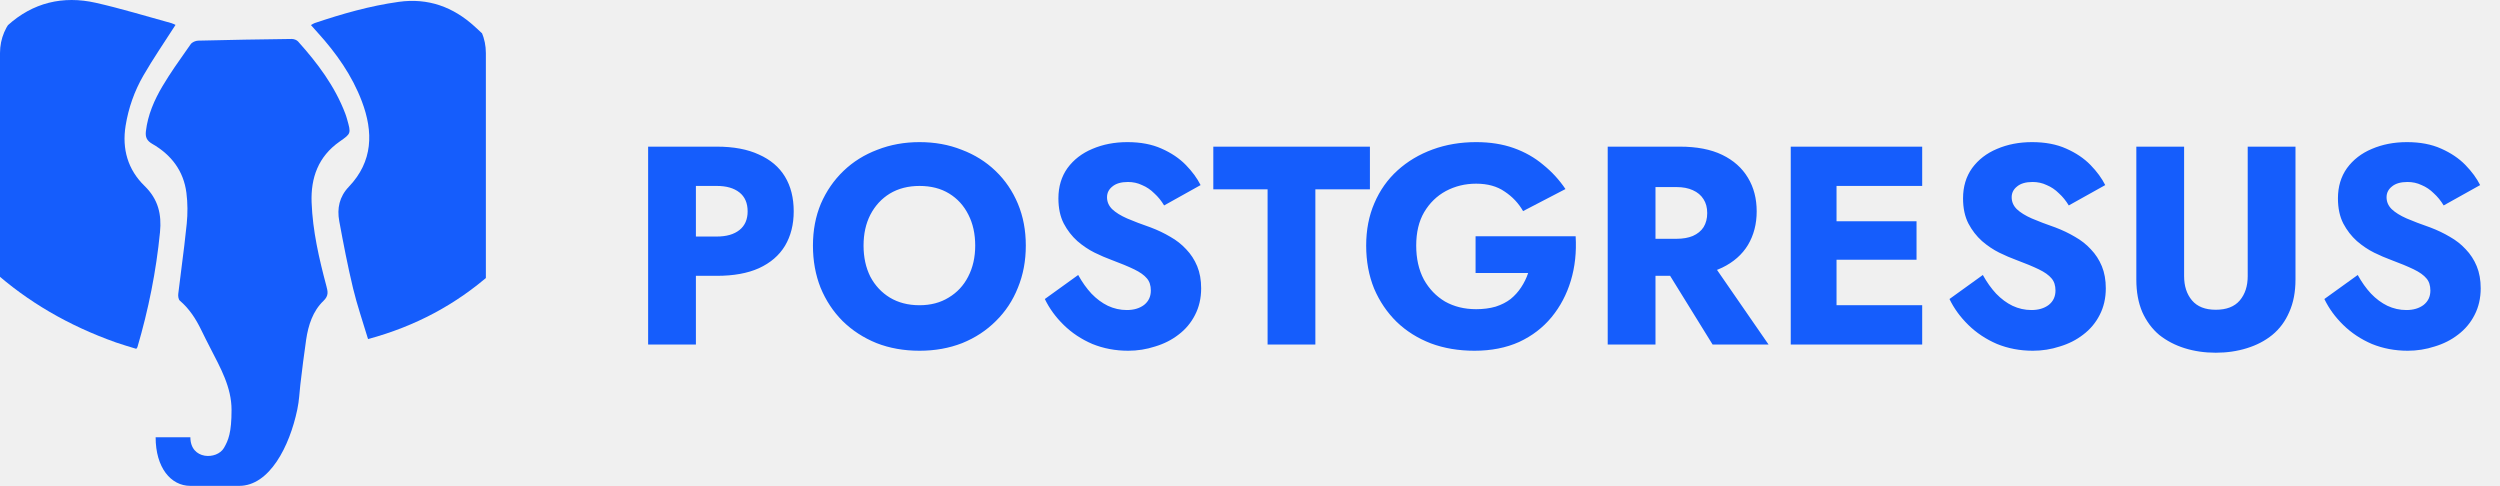
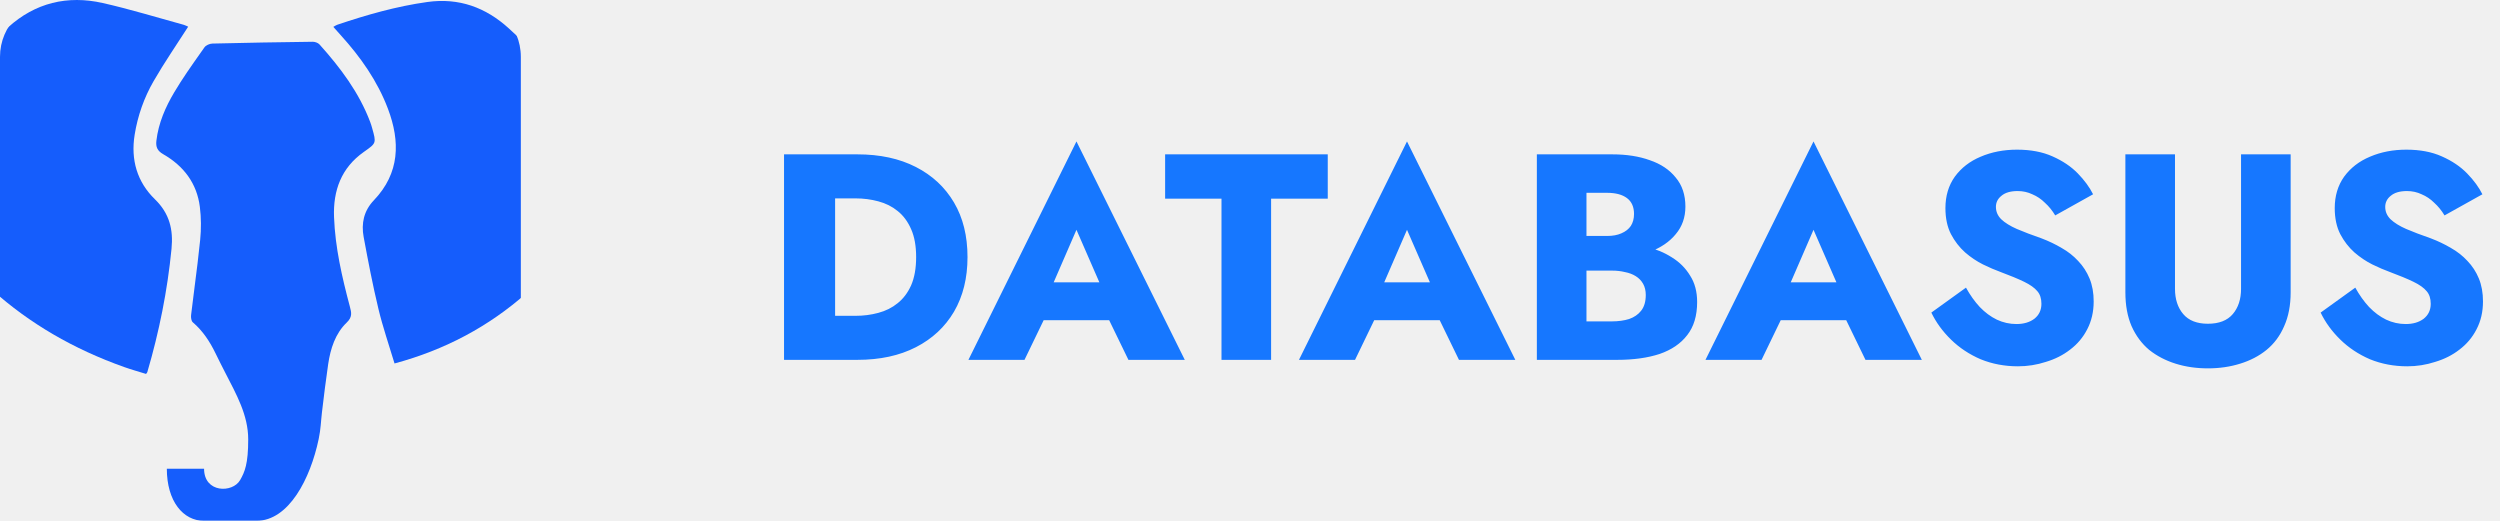
- <svg xmlns="http://www.w3.org/2000/svg" width="283" height="55" viewBox="0 0 283 55" fill="none">
-   <path d="M73.368 16.6H78.776V39H73.368V16.6ZM76.76 21.048V16.6H81.144C83.043 16.6 84.632 16.899 85.912 17.496C87.213 18.072 88.195 18.904 88.856 19.992C89.517 21.08 89.848 22.392 89.848 23.928C89.848 25.421 89.517 26.723 88.856 27.832C88.195 28.92 87.213 29.763 85.912 30.36C84.632 30.936 83.043 31.224 81.144 31.224H76.76V26.776H81.144C82.232 26.776 83.085 26.531 83.704 26.04C84.323 25.549 84.632 24.845 84.632 23.928C84.632 22.989 84.323 22.275 83.704 21.784C83.085 21.293 82.232 21.048 81.144 21.048H76.76ZM97.754 27.8C97.754 29.123 98.01 30.296 98.522 31.32C99.055 32.323 99.791 33.112 100.73 33.688C101.69 34.264 102.81 34.552 104.09 34.552C105.348 34.552 106.447 34.264 107.385 33.688C108.346 33.112 109.082 32.323 109.594 31.32C110.127 30.296 110.394 29.123 110.394 27.8C110.394 26.477 110.138 25.315 109.626 24.312C109.114 23.288 108.388 22.488 107.45 21.912C106.511 21.336 105.391 21.048 104.09 21.048C102.81 21.048 101.69 21.336 100.73 21.912C99.791 22.488 99.055 23.288 98.522 24.312C98.01 25.315 97.754 26.477 97.754 27.8ZM92.025 27.8C92.025 26.072 92.324 24.493 92.921 23.064C93.54 21.635 94.394 20.397 95.481 19.352C96.57 18.307 97.85 17.507 99.322 16.952C100.794 16.376 102.383 16.088 104.09 16.088C105.818 16.088 107.407 16.376 108.858 16.952C110.33 17.507 111.61 18.307 112.698 19.352C113.786 20.397 114.628 21.635 115.226 23.064C115.823 24.493 116.122 26.072 116.122 27.8C116.122 29.528 115.823 31.117 115.226 32.568C114.65 34.019 113.818 35.277 112.73 36.344C111.663 37.411 110.394 38.243 108.922 38.84C107.45 39.416 105.839 39.704 104.09 39.704C102.319 39.704 100.698 39.416 99.225 38.84C97.754 38.243 96.474 37.411 95.385 36.344C94.319 35.277 93.487 34.019 92.889 32.568C92.314 31.117 92.025 29.528 92.025 27.8ZM122.051 31.128C122.499 31.939 123 32.643 123.555 33.24C124.131 33.837 124.749 34.296 125.411 34.616C126.093 34.936 126.808 35.096 127.555 35.096C128.344 35.096 128.995 34.904 129.507 34.52C130.019 34.115 130.275 33.571 130.275 32.888C130.275 32.312 130.125 31.853 129.827 31.512C129.528 31.149 129.048 30.808 128.387 30.488C127.725 30.168 126.851 29.805 125.763 29.4C125.229 29.208 124.611 28.941 123.907 28.6C123.224 28.259 122.573 27.821 121.955 27.288C121.336 26.733 120.824 26.072 120.419 25.304C120.013 24.515 119.811 23.565 119.811 22.456C119.811 21.133 120.152 19.992 120.835 19.032C121.539 18.072 122.477 17.347 123.651 16.856C124.845 16.344 126.168 16.088 127.619 16.088C129.112 16.088 130.403 16.333 131.491 16.824C132.6 17.315 133.517 17.933 134.243 18.68C134.968 19.427 135.523 20.184 135.907 20.952L131.779 23.256C131.459 22.723 131.085 22.264 130.659 21.88C130.253 21.475 129.795 21.165 129.283 20.952C128.792 20.717 128.259 20.6 127.683 20.6C126.915 20.6 126.328 20.771 125.923 21.112C125.517 21.432 125.315 21.837 125.315 22.328C125.315 22.84 125.507 23.288 125.891 23.672C126.296 24.056 126.861 24.408 127.587 24.728C128.333 25.048 129.229 25.389 130.275 25.752C131.064 26.051 131.8 26.403 132.483 26.808C133.165 27.192 133.763 27.661 134.275 28.216C134.808 28.771 135.224 29.411 135.523 30.136C135.821 30.861 135.971 31.693 135.971 32.632C135.971 33.763 135.736 34.776 135.267 35.672C134.819 36.547 134.2 37.283 133.411 37.88C132.643 38.477 131.757 38.925 130.755 39.224C129.773 39.544 128.76 39.704 127.715 39.704C126.264 39.704 124.909 39.448 123.651 38.936C122.413 38.403 121.336 37.688 120.419 36.792C119.501 35.896 118.787 34.915 118.275 33.848L122.051 31.128ZM137.347 21.432V16.6H155.075V21.432H148.899V39H143.491V21.432H137.347ZM167.035 30.904V26.744H178.363C178.469 28.536 178.288 30.211 177.819 31.768C177.349 33.325 176.624 34.701 175.643 35.896C174.661 37.091 173.435 38.029 171.963 38.712C170.491 39.373 168.805 39.704 166.907 39.704C165.115 39.704 163.472 39.427 161.979 38.872C160.485 38.296 159.195 37.485 158.107 36.44C157.019 35.373 156.165 34.115 155.547 32.664C154.949 31.192 154.651 29.571 154.651 27.8C154.651 26.029 154.96 24.429 155.579 23C156.197 21.549 157.072 20.312 158.203 19.288C159.333 18.264 160.656 17.475 162.171 16.92C163.685 16.365 165.328 16.088 167.099 16.088C168.677 16.088 170.096 16.312 171.355 16.76C172.613 17.208 173.723 17.837 174.683 18.648C175.664 19.437 176.507 20.355 177.211 21.4L172.411 23.896C171.899 23 171.205 22.264 170.331 21.688C169.477 21.091 168.4 20.792 167.099 20.792C165.861 20.792 164.72 21.069 163.675 21.624C162.651 22.179 161.829 22.979 161.211 24.024C160.613 25.048 160.315 26.307 160.315 27.8C160.315 29.272 160.603 30.552 161.179 31.64C161.776 32.707 162.576 33.539 163.579 34.136C164.603 34.712 165.776 35 167.099 35C167.909 35 168.645 34.904 169.307 34.712C169.968 34.499 170.533 34.211 171.003 33.848C171.472 33.464 171.867 33.027 172.187 32.536C172.528 32.024 172.795 31.48 172.987 30.904H167.035ZM187.593 28.856H193.193L200.201 39H193.865L187.593 28.856ZM181.993 16.6H187.401V39H181.993V16.6ZM185.385 21.176V16.6H190.153C192.073 16.6 193.673 16.909 194.953 17.528C196.233 18.147 197.204 19.011 197.865 20.12C198.526 21.208 198.857 22.477 198.857 23.928C198.857 25.357 198.526 26.627 197.865 27.736C197.204 28.824 196.233 29.677 194.953 30.296C193.673 30.915 192.073 31.224 190.153 31.224H185.385V27.032H189.769C190.494 27.032 191.113 26.925 191.625 26.712C192.158 26.477 192.564 26.147 192.841 25.72C193.118 25.272 193.257 24.739 193.257 24.12C193.257 23.501 193.118 22.979 192.841 22.552C192.564 22.104 192.158 21.763 191.625 21.528C191.113 21.293 190.494 21.176 189.769 21.176H185.385ZM206.296 39V34.552H217.592V39H206.296ZM206.296 21.048V16.6H217.592V21.048H206.296ZM206.296 29.4V25.048H216.952V29.4H206.296ZM202.712 16.6H207.896V39H202.712V16.6ZM224.457 31.128C224.905 31.939 225.406 32.643 225.961 33.24C226.537 33.837 227.156 34.296 227.817 34.616C228.5 34.936 229.214 35.096 229.961 35.096C230.75 35.096 231.401 34.904 231.913 34.52C232.425 34.115 232.681 33.571 232.681 32.888C232.681 32.312 232.532 31.853 232.233 31.512C231.934 31.149 231.454 30.808 230.793 30.488C230.132 30.168 229.257 29.805 228.169 29.4C227.636 29.208 227.017 28.941 226.313 28.6C225.63 28.259 224.98 27.821 224.361 27.288C223.742 26.733 223.23 26.072 222.825 25.304C222.42 24.515 222.217 23.565 222.217 22.456C222.217 21.133 222.558 19.992 223.241 19.032C223.945 18.072 224.884 17.347 226.057 16.856C227.252 16.344 228.574 16.088 230.025 16.088C231.518 16.088 232.809 16.333 233.897 16.824C235.006 17.315 235.924 17.933 236.649 18.68C237.374 19.427 237.929 20.184 238.313 20.952L234.185 23.256C233.865 22.723 233.492 22.264 233.065 21.88C232.66 21.475 232.201 21.165 231.689 20.952C231.198 20.717 230.665 20.6 230.089 20.6C229.321 20.6 228.734 20.771 228.329 21.112C227.924 21.432 227.721 21.837 227.721 22.328C227.721 22.84 227.913 23.288 228.297 23.672C228.702 24.056 229.268 24.408 229.993 24.728C230.74 25.048 231.636 25.389 232.681 25.752C233.47 26.051 234.206 26.403 234.889 26.808C235.572 27.192 236.169 27.661 236.681 28.216C237.214 28.771 237.63 29.411 237.929 30.136C238.228 30.861 238.377 31.693 238.377 32.632C238.377 33.763 238.142 34.776 237.673 35.672C237.225 36.547 236.606 37.283 235.817 37.88C235.049 38.477 234.164 38.925 233.161 39.224C232.18 39.544 231.166 39.704 230.121 39.704C228.67 39.704 227.316 39.448 226.057 38.936C224.82 38.403 223.742 37.688 222.825 36.792C221.908 35.896 221.193 34.915 220.681 33.848L224.457 31.128ZM241.833 16.6H247.241V31.256C247.241 32.387 247.54 33.304 248.137 34.008C248.734 34.712 249.63 35.064 250.825 35.064C252.041 35.064 252.948 34.712 253.545 34.008C254.142 33.304 254.441 32.387 254.441 31.256V16.6H259.849V31.64C259.849 33.048 259.614 34.275 259.145 35.32C258.697 36.365 258.057 37.229 257.225 37.912C256.414 38.573 255.454 39.075 254.345 39.416C253.257 39.757 252.084 39.928 250.825 39.928C249.566 39.928 248.393 39.757 247.305 39.416C246.217 39.075 245.257 38.573 244.425 37.912C243.614 37.229 242.974 36.365 242.505 35.32C242.057 34.275 241.833 33.048 241.833 31.64V16.6ZM266.895 31.128C267.343 31.939 267.844 32.643 268.399 33.24C268.975 33.837 269.593 34.296 270.255 34.616C270.937 34.936 271.652 35.096 272.399 35.096C273.188 35.096 273.839 34.904 274.351 34.52C274.863 34.115 275.119 33.571 275.119 32.888C275.119 32.312 274.969 31.853 274.671 31.512C274.372 31.149 273.892 30.808 273.231 30.488C272.569 30.168 271.695 29.805 270.607 29.4C270.073 29.208 269.455 28.941 268.751 28.6C268.068 28.259 267.417 27.821 266.799 27.288C266.18 26.733 265.668 26.072 265.263 25.304C264.857 24.515 264.655 23.565 264.655 22.456C264.655 21.133 264.996 19.992 265.679 19.032C266.383 18.072 267.321 17.347 268.495 16.856C269.689 16.344 271.012 16.088 272.463 16.088C273.956 16.088 275.247 16.333 276.335 16.824C277.444 17.315 278.361 17.933 279.087 18.68C279.812 19.427 280.367 20.184 280.751 20.952L276.623 23.256C276.303 22.723 275.929 22.264 275.503 21.88C275.097 21.475 274.639 21.165 274.127 20.952C273.636 20.717 273.103 20.6 272.527 20.6C271.759 20.6 271.172 20.771 270.767 21.112C270.361 21.432 270.159 21.837 270.159 22.328C270.159 22.84 270.351 23.288 270.735 23.672C271.14 24.056 271.705 24.408 272.431 24.728C273.177 25.048 274.073 25.389 275.119 25.752C275.908 26.051 276.644 26.403 277.327 26.808C278.009 27.192 278.607 27.661 279.119 28.216C279.652 28.771 280.068 29.411 280.367 30.136C280.665 30.861 280.815 31.693 280.815 32.632C280.815 33.763 280.58 34.776 280.111 35.672C279.663 36.547 279.044 37.283 278.255 37.88C277.487 38.477 276.601 38.925 275.599 39.224C274.617 39.544 273.604 39.704 272.559 39.704C271.108 39.704 269.753 39.448 268.495 38.936C267.257 38.403 266.18 37.688 265.263 36.792C264.345 35.896 263.631 34.915 263.118 33.848L266.895 31.128Z" fill="#155DFC" />
-   <g clip-path="url(#clip0_286_151)">
-     <path d="M21.55 49.495C21.55 52.073 24.559 52.075 25.352 50.703C25.848 49.844 26.211 48.984 26.211 46.406C26.211 43.828 24.967 41.66 23.77 39.324C23.462 38.723 23.131 38.077 22.779 37.35C22.175 36.103 21.436 34.954 20.362 34.037C20.198 33.897 20.149 33.52 20.179 33.267C20.296 32.271 20.424 31.276 20.551 30.281C20.762 28.636 20.973 26.991 21.137 25.341C21.252 24.186 21.25 22.993 21.104 21.842C20.79 19.351 19.391 17.522 17.245 16.29C16.621 15.931 16.437 15.531 16.515 14.861C16.732 12.997 17.469 11.314 18.405 9.738C19.265 8.292 20.24 6.912 21.213 5.535C21.337 5.358 21.462 5.182 21.586 5.005C21.745 4.779 22.139 4.608 22.428 4.601C25.959 4.512 29.489 4.454 33.02 4.41C33.263 4.407 33.584 4.52 33.74 4.694C35.943 7.147 37.911 9.759 39.092 12.881C39.173 13.095 39.24 13.315 39.301 13.535C39.745 15.111 39.738 15.117 38.474 16.006L38.417 16.046C36.038 17.722 35.168 20.118 35.274 22.923C35.395 26.149 36.12 29.275 36.947 32.379C37.116 33.009 37.225 33.476 36.618 34.057C35.404 35.221 34.899 36.819 34.657 38.444C34.406 40.136 34.203 41.836 33.999 43.536C33.886 44.479 33.881 45.275 33.652 46.365C32.777 50.536 30.508 55 27.07 55H21.55C19.336 55 17.617 52.933 17.617 49.495H21.55Z" fill="#155DFC" />
+ <svg xmlns="http://www.w3.org/2000/svg" width="264" height="55" viewBox="0 0 264 55" fill="none">
+   <mask id="mask0_327_1652" style="mask-type:luminance" maskUnits="userSpaceOnUse" x="0" y="0" width="55" height="55">
+     <path d="M49 0H6C2.686 0 0 2.686 0 6V49C0 52.314 2.686 55 6 55H49C52.314 55 55 52.314 55 49V6C55 2.686 52.314 0 49 0Z" fill="white" />
+   </mask>
+   <g mask="url(#mask0_327_1652)">
+     <path d="M21.55 49.495C21.55 52.073 24.559 52.075 25.352 50.703C25.848 49.844 26.211 48.984 26.211 46.406C26.211 43.828 24.967 41.66 23.77 39.324C23.462 38.723 23.131 38.077 22.779 37.35C22.175 36.103 21.436 34.954 20.362 34.037C20.198 33.897 20.149 33.52 20.179 33.267C20.296 32.271 20.424 31.276 20.551 30.281C20.762 28.636 20.973 26.991 21.137 25.342C21.252 24.186 21.25 22.993 21.104 21.842C20.79 19.351 19.391 17.522 17.245 16.29C16.621 15.932 16.437 15.531 16.515 14.861C16.732 12.997 17.469 11.314 18.405 9.739C19.265 8.292 20.24 6.912 21.213 5.535C21.337 5.358 21.462 5.182 21.586 5.005C21.745 4.78 22.139 4.608 22.428 4.601C25.959 4.513 29.489 4.454 33.02 4.41C33.263 4.407 33.584 4.52 33.74 4.694C35.943 7.148 37.911 9.759 39.092 12.881C39.173 13.095 39.24 13.315 39.301 13.535C39.745 15.111 39.738 15.117 38.474 16.006L38.417 16.046C36.038 17.722 35.168 20.118 35.274 22.924C35.395 26.149 36.12 29.275 36.947 32.379C37.116 33.009 37.225 33.476 36.618 34.057C35.404 35.221 34.899 36.819 34.657 38.444C34.406 40.136 34.203 41.836 33.999 43.536C33.886 44.479 33.881 45.276 33.652 46.365C32.777 50.536 30.508 55 27.07 55H21.55C19.336 55 17.617 52.933 17.617 49.495H21.55Z" fill="#155DFC" />
    <path d="M19.87 2.819C18.622 4.77 17.344 6.619 16.226 8.56C15.216 10.311 14.544 12.213 14.219 14.232C13.793 16.875 14.478 19.215 16.361 21.045C17.911 22.552 18.311 24.255 18.112 26.283C17.678 30.705 16.808 35.037 15.557 39.296C15.545 39.337 15.507 39.37 15.425 39.487C14.675 39.253 13.886 39.035 13.117 38.762C2.376 34.95 -5.467 27.91 -10.392 17.63C-10.817 16.742 -11.206 15.834 -11.57 14.919C-11.639 14.745 -11.591 14.407 -11.463 14.288C-7.368 10.473 -3.283 6.645 0.861 2.883C3.715 0.293 7.125 -0.522 10.848 0.318C13.723 0.967 16.549 1.838 19.395 2.617C19.587 2.67 19.766 2.774 19.87 2.819Z" fill="#155DFC" />
-     <path d="M41.662 38.382C41.073 36.414 40.425 34.547 39.966 32.635C39.362 30.12 38.873 27.575 38.403 25.031C38.137 23.592 38.414 22.265 39.484 21.145C42.224 18.277 42.279 14.952 40.963 11.474C39.852 8.54 38.067 6.012 35.966 3.699C35.72 3.428 35.479 3.152 35.199 2.838C35.358 2.751 35.48 2.659 35.617 2.613C38.727 1.564 41.873 0.665 45.135 0.21C48.461 -0.254 51.296 0.781 53.73 2.998C55.867 4.942 57.924 6.975 60.075 8.903C61.799 10.446 63.599 11.905 65.394 13.366C65.718 13.63 65.801 13.843 65.705 14.225C64.049 20.822 60.72 26.421 55.626 30.932C51.611 34.488 46.987 36.944 41.662 38.383V38.382Z" fill="#155DFC" />
+     <path d="M41.662 38.382C41.073 36.414 40.425 34.547 39.966 32.635C39.362 30.12 38.873 27.575 38.403 25.031C38.137 23.592 38.414 22.265 39.484 21.145C42.224 18.277 42.279 14.952 40.963 11.474C39.852 8.54 38.067 6.012 35.966 3.699C35.72 3.428 35.479 3.152 35.199 2.838C35.358 2.751 35.48 2.659 35.617 2.613C38.727 1.564 41.873 0.665 45.135 0.21C48.461 -0.254 51.296 0.781 53.73 2.998C55.867 4.942 57.924 6.975 60.075 8.903C61.799 10.446 63.599 11.905 65.394 13.366C65.718 13.63 65.801 13.843 65.705 14.225C64.049 20.822 60.72 26.421 55.626 30.932C51.611 34.488 46.987 36.944 41.662 38.382Z" fill="#155DFC" />
  </g>
-   <defs>
-     <clipPath id="clip0_286_151">
-       <rect width="55" height="55" rx="6" fill="white" />
-     </clipPath>
-   </defs>
+   <path d="M82.794 16.3H88.188V38H82.794V16.3ZM90.544 38H86.266V33.35H90.358C91.185 33.35 91.98 33.247 92.745 33.04C93.53 32.833 94.212 32.492 94.791 32.017C95.39 31.542 95.866 30.911 96.217 30.126C96.568 29.32 96.744 28.328 96.744 27.15C96.744 25.972 96.568 24.99 96.217 24.205C95.866 23.399 95.39 22.758 94.791 22.283C94.212 21.808 93.53 21.467 92.745 21.26C91.98 21.053 91.185 20.95 90.358 20.95H86.266V16.3H90.544C92.921 16.3 94.977 16.744 96.713 17.633C98.449 18.522 99.792 19.772 100.743 21.384C101.694 22.996 102.169 24.918 102.169 27.15C102.169 29.361 101.694 31.283 100.743 32.916C99.792 34.528 98.449 35.778 96.713 36.667C94.977 37.556 92.921 38 90.544 38ZM108.001 33.815L108.373 29.816H119.13L119.471 33.815H108.001ZM113.674 24.267L110.636 31.273L110.884 32.42L108.187 38H102.266L113.674 14.936L125.113 38H119.161L116.557 32.637L116.743 31.304L113.674 24.267ZM123.037 20.981V16.3H140.211V20.981H134.228V38H128.989V20.981H123.037ZM142.906 33.815L143.278 29.816H154.035L154.376 33.815H142.906ZM148.579 24.267L145.541 31.273L145.789 32.42L143.092 38H137.171L148.579 14.936L160.018 38H154.066L151.462 32.637L151.648 31.304L148.579 24.267ZM166.198 27.212V24.918H169.701C170.3 24.918 170.807 24.825 171.22 24.639C171.654 24.453 171.985 24.195 172.212 23.864C172.439 23.513 172.553 23.089 172.553 22.593C172.553 21.849 172.305 21.291 171.809 20.919C171.313 20.547 170.61 20.361 169.701 20.361H167.531V33.939H170.197C170.879 33.939 171.489 33.856 172.026 33.691C172.563 33.505 172.987 33.216 173.297 32.823C173.628 32.41 173.793 31.852 173.793 31.149C173.793 30.694 173.7 30.302 173.514 29.971C173.328 29.64 173.07 29.372 172.739 29.165C172.408 28.958 172.026 28.814 171.592 28.731C171.179 28.628 170.714 28.576 170.197 28.576H166.198V25.724H170.786C171.84 25.724 172.863 25.838 173.855 26.065C174.847 26.292 175.746 26.664 176.552 27.181C177.358 27.677 177.999 28.318 178.474 29.103C178.97 29.868 179.218 30.798 179.218 31.893C179.218 33.34 178.867 34.507 178.164 35.396C177.482 36.285 176.511 36.946 175.25 37.38C173.989 37.793 172.501 38 170.786 38H162.292V16.3H170.259C171.768 16.3 173.09 16.507 174.227 16.92C175.384 17.313 176.294 17.922 176.955 18.749C177.637 19.555 177.978 20.578 177.978 21.818C177.978 22.955 177.637 23.926 176.955 24.732C176.294 25.538 175.384 26.158 174.227 26.592C173.09 27.005 171.768 27.212 170.259 27.212H166.198ZM185.834 33.815L186.206 29.816H196.963L197.304 33.815H185.834ZM191.507 24.267L188.469 31.273L188.717 32.42L186.02 38H180.099L191.507 14.936L202.946 38H196.994L194.39 32.637L194.576 31.304L191.507 24.267ZM207.607 30.374C208.041 31.159 208.526 31.841 209.064 32.42C209.622 32.999 210.221 33.443 210.862 33.753C211.523 34.063 212.215 34.218 212.939 34.218C213.703 34.218 214.334 34.032 214.83 33.66C215.326 33.267 215.574 32.74 215.574 32.079C215.574 31.521 215.429 31.077 215.14 30.746C214.85 30.395 214.385 30.064 213.745 29.754C213.104 29.444 212.257 29.093 211.203 28.7C210.686 28.514 210.087 28.256 209.405 27.925C208.743 27.594 208.113 27.171 207.514 26.654C206.914 26.117 206.418 25.476 206.026 24.732C205.633 23.967 205.437 23.048 205.437 21.973C205.437 20.692 205.767 19.586 206.429 18.656C207.111 17.726 208.02 17.023 209.157 16.548C210.314 16.052 211.595 15.804 213.001 15.804C214.447 15.804 215.698 16.042 216.752 16.517C217.826 16.992 218.715 17.592 219.418 18.315C220.12 19.038 220.658 19.772 221.03 20.516L217.031 22.748C216.721 22.231 216.359 21.787 215.946 21.415C215.553 21.022 215.109 20.723 214.613 20.516C214.137 20.289 213.621 20.175 213.063 20.175C212.319 20.175 211.75 20.34 211.358 20.671C210.965 20.981 210.769 21.374 210.769 21.849C210.769 22.345 210.955 22.779 211.327 23.151C211.719 23.523 212.267 23.864 212.97 24.174C213.693 24.484 214.561 24.815 215.574 25.166C216.338 25.455 217.051 25.796 217.713 26.189C218.374 26.561 218.953 27.016 219.449 27.553C219.965 28.09 220.368 28.71 220.658 29.413C220.947 30.116 221.092 30.922 221.092 31.831C221.092 32.926 220.864 33.908 220.41 34.776C219.976 35.623 219.376 36.336 218.612 36.915C217.868 37.494 217.01 37.928 216.039 38.217C215.088 38.527 214.106 38.682 213.094 38.682C211.688 38.682 210.376 38.434 209.157 37.938C207.958 37.421 206.914 36.729 206.026 35.861C205.137 34.993 204.445 34.042 203.949 33.009L207.607 30.374ZM224.44 16.3H229.679V30.498C229.679 31.593 229.968 32.482 230.547 33.164C231.125 33.846 231.993 34.187 233.151 34.187C234.329 34.187 235.207 33.846 235.786 33.164C236.364 32.482 236.654 31.593 236.654 30.498V16.3H241.893V30.87C241.893 32.234 241.665 33.422 241.211 34.435C240.777 35.448 240.157 36.285 239.351 36.946C238.565 37.587 237.635 38.072 236.561 38.403C235.507 38.734 234.37 38.899 233.151 38.899C231.931 38.899 230.795 38.734 229.741 38.403C228.687 38.072 227.757 37.587 226.951 36.946C226.165 36.285 225.545 35.448 225.091 34.435C224.657 33.422 224.44 32.234 224.44 30.87V16.3ZM248.718 30.374C249.152 31.159 249.638 31.841 250.175 32.42C250.733 32.999 251.332 33.443 251.973 33.753C252.634 34.063 253.327 34.218 254.05 34.218C254.815 34.218 255.445 34.032 255.941 33.66C256.437 33.267 256.685 32.74 256.685 32.079C256.685 31.521 256.54 31.077 256.251 30.746C255.962 30.395 255.497 30.064 254.856 29.754C254.215 29.444 253.368 29.093 252.314 28.7C251.797 28.514 251.198 28.256 250.516 27.925C249.855 27.594 249.224 27.171 248.625 26.654C248.026 26.117 247.53 25.476 247.137 24.732C246.744 23.967 246.548 23.048 246.548 21.973C246.548 20.692 246.879 19.586 247.54 18.656C248.222 17.726 249.131 17.023 250.268 16.548C251.425 16.052 252.707 15.804 254.112 15.804C255.559 15.804 256.809 16.042 257.863 16.517C258.938 16.992 259.826 17.592 260.529 18.315C261.232 19.038 261.769 19.772 262.141 20.516L258.142 22.748C257.832 22.231 257.47 21.787 257.057 21.415C256.664 21.022 256.22 20.723 255.724 20.516C255.249 20.289 254.732 20.175 254.174 20.175C253.43 20.175 252.862 20.34 252.469 20.671C252.076 20.981 251.88 21.374 251.88 21.849C251.88 22.345 252.066 22.779 252.438 23.151C252.831 23.523 253.378 23.864 254.081 24.174C254.804 24.484 255.672 24.815 256.685 25.166C257.45 25.455 258.163 25.796 258.824 26.189C259.485 26.561 260.064 27.016 260.56 27.553C261.077 28.09 261.48 28.71 261.769 29.413C262.058 30.116 262.203 30.922 262.203 31.831C262.203 32.926 261.976 33.908 261.521 34.776C261.087 35.623 260.488 36.336 259.723 36.915C258.979 37.494 258.121 37.928 257.15 38.217C256.199 38.527 255.218 38.682 254.205 38.682C252.8 38.682 251.487 38.434 250.268 37.938C249.069 37.421 248.026 36.729 247.137 35.861C246.248 34.993 245.556 34.042 245.06 33.009L248.718 30.374Z" fill="#1677FF" />
</svg>
